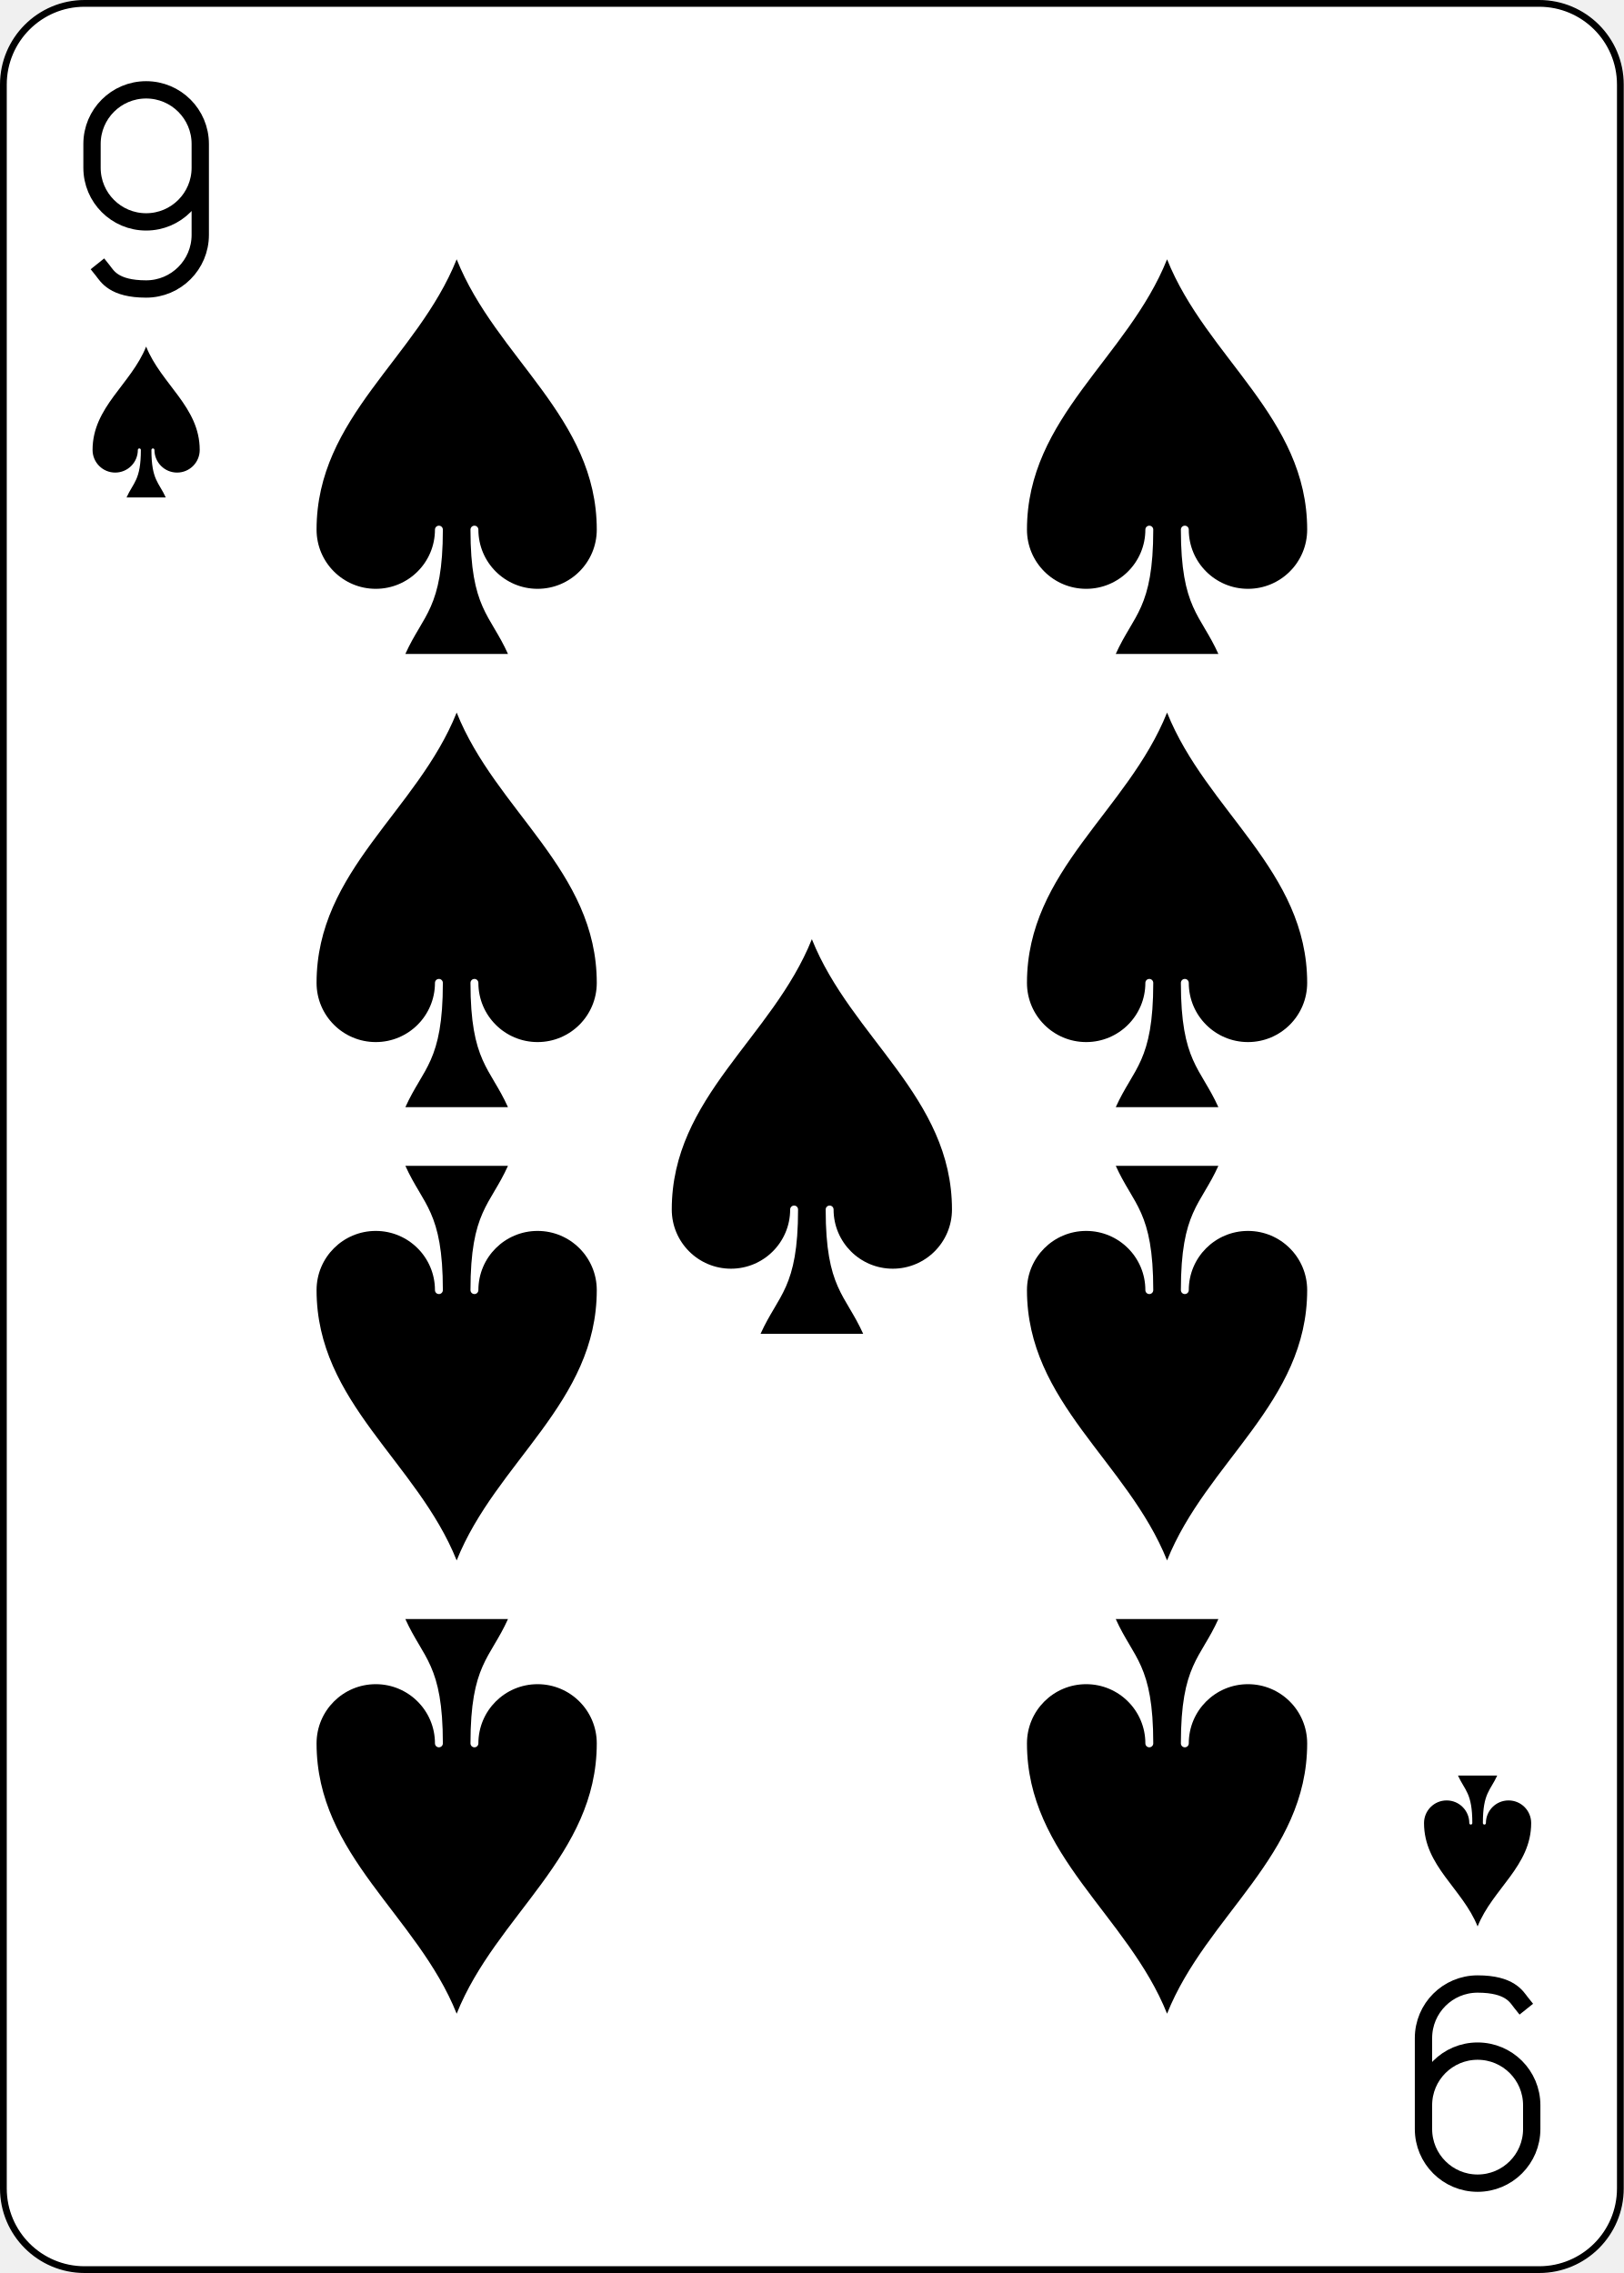
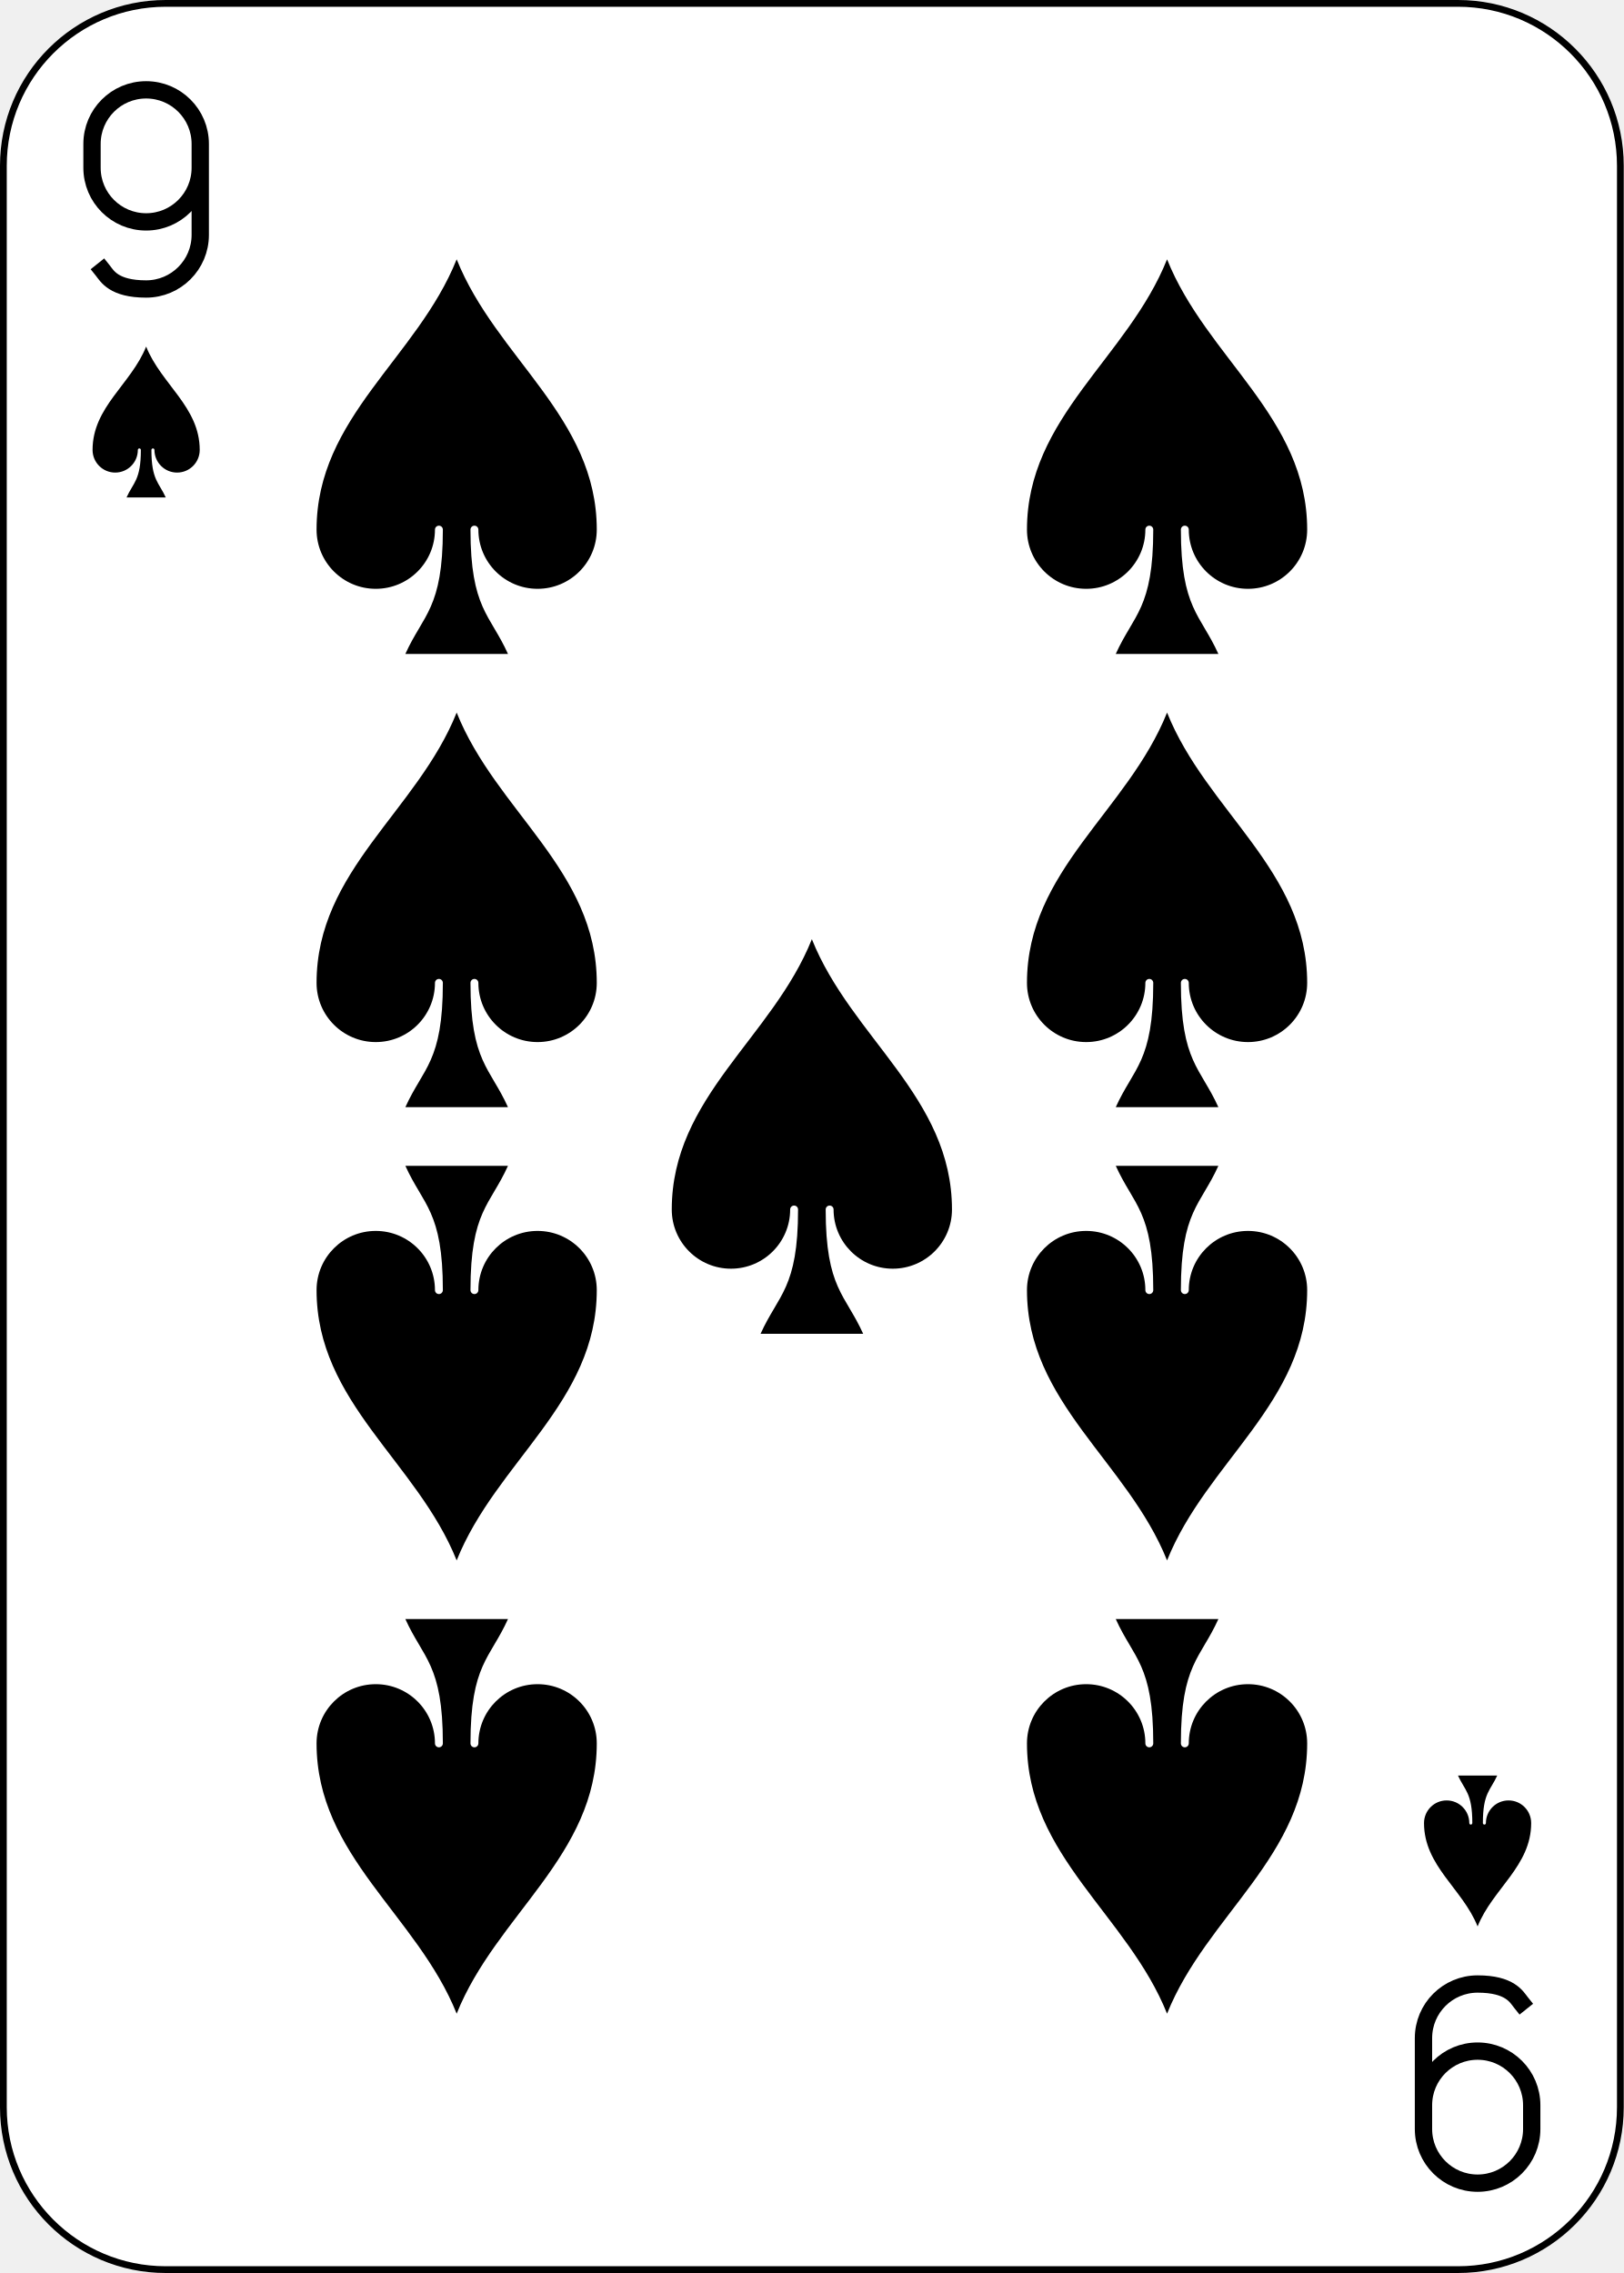
<svg xmlns="http://www.w3.org/2000/svg" xmlns:xlink="http://www.w3.org/1999/xlink" class="card" face="9S" height="3.5in" preserveAspectRatio="none" viewBox="-120 -168 240 336" width="2.5in">
  <defs>
    <symbol id="SS9" viewBox="-600 -600 1200 1200" preserveAspectRatio="xMinYMid">
      <path d="M0 -500C100 -250 355 -100 355 185A150 150 0 0 1 55 185A10 10 0 0 0 35 185C35 385 85 400 130 500L-130 500C-85 400 -35 385 -35 185A10 10 0 0 0 -55 185A150 150 0 0 1 -355 185C-355 -100 -100 -250 0 -500Z" fill="black" />
    </symbol>
    <symbol id="VS9" viewBox="-500 -500 1000 1000" preserveAspectRatio="xMinYMid">
      <path d="M250 -100A250 250 0 0 1 -250 -100L-250 -210A250 250 0 0 1 250 -210L250 210A250 250 0 0 1 0 460C-150 460 -180 400 -200 375" stroke="black" stroke-width="80" stroke-linecap="square" stroke-miterlimit="1.5" fill="none" />
    </symbol>
  </defs>
-   <rect width="239" height="335" x="-119.5" y="-167.5" rx="12" ry="12" fill="white" stroke="black" />
+   <rect width="239" height="335" x="-119.5" y="-167.5" rx="24" ry="24" fill="white" stroke="black" />
  <use xlink:href="#VS9" height="32" width="32" x="-114.4" y="-156" />
  <use xlink:href="#SS9" height="26.769" width="26.769" x="-111.784" y="-119" />
  <use xlink:href="#SS9" height="70" width="70" x="-87.501" y="-135.501" />
  <use xlink:href="#SS9" height="70" width="70" x="17.501" y="-135.501" />
  <use xlink:href="#SS9" height="70" width="70" x="-87.501" y="-68.5" />
  <use xlink:href="#SS9" height="70" width="70" x="17.501" y="-68.5" />
  <use xlink:href="#SS9" height="70" width="70" x="-35" y="-35" />
  <g transform="rotate(180)">
    <use xlink:href="#VS9" height="32" width="32" x="-114.4" y="-156" />
    <use xlink:href="#SS9" height="26.769" width="26.769" x="-111.784" y="-119" />
    <use xlink:href="#SS9" height="70" width="70" x="-87.501" y="-135.501" />
    <use xlink:href="#SS9" height="70" width="70" x="17.501" y="-135.501" />
    <use xlink:href="#SS9" height="70" width="70" x="-87.501" y="-68.5" />
    <use xlink:href="#SS9" height="70" width="70" x="17.501" y="-68.5" />
  </g>
</svg>
